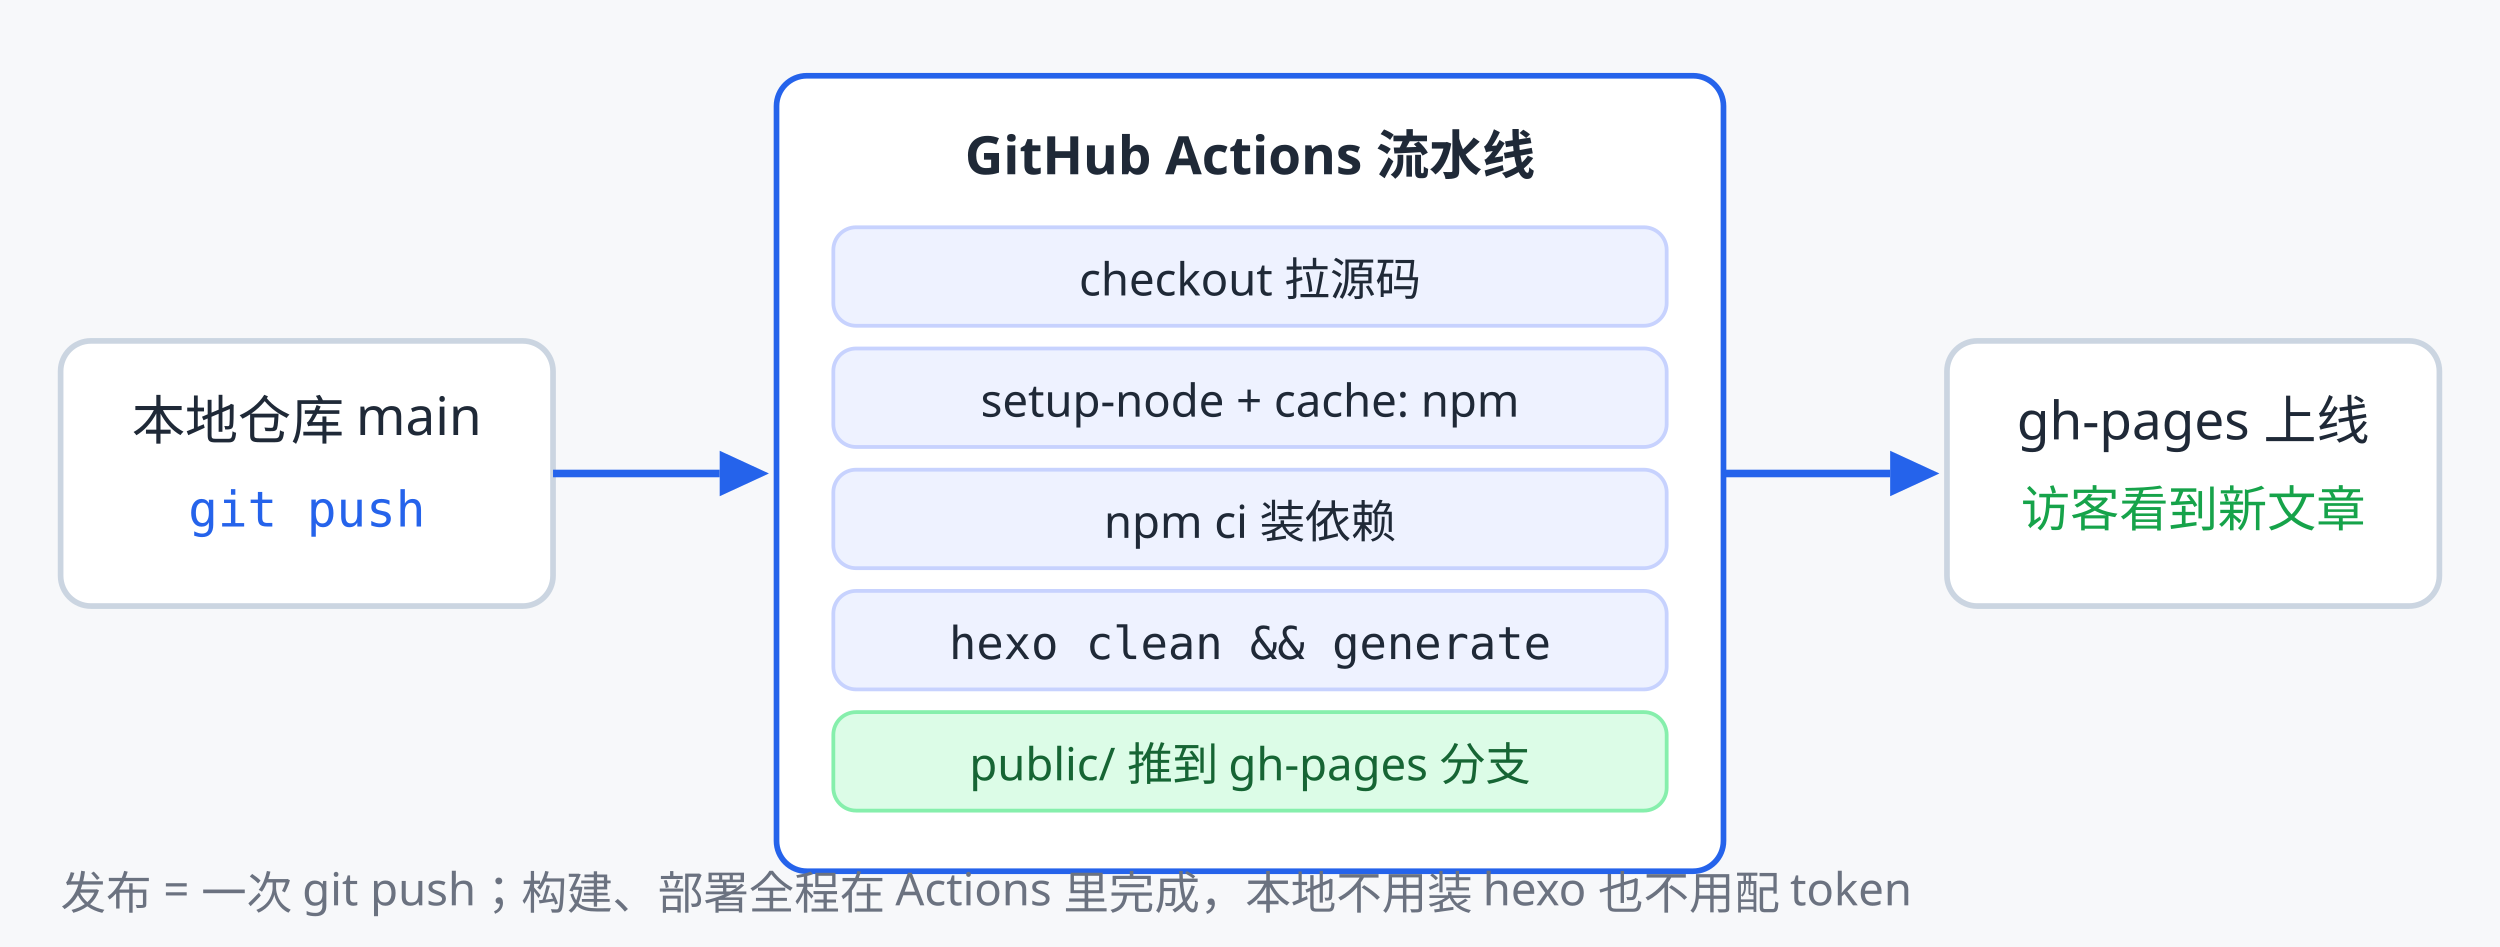
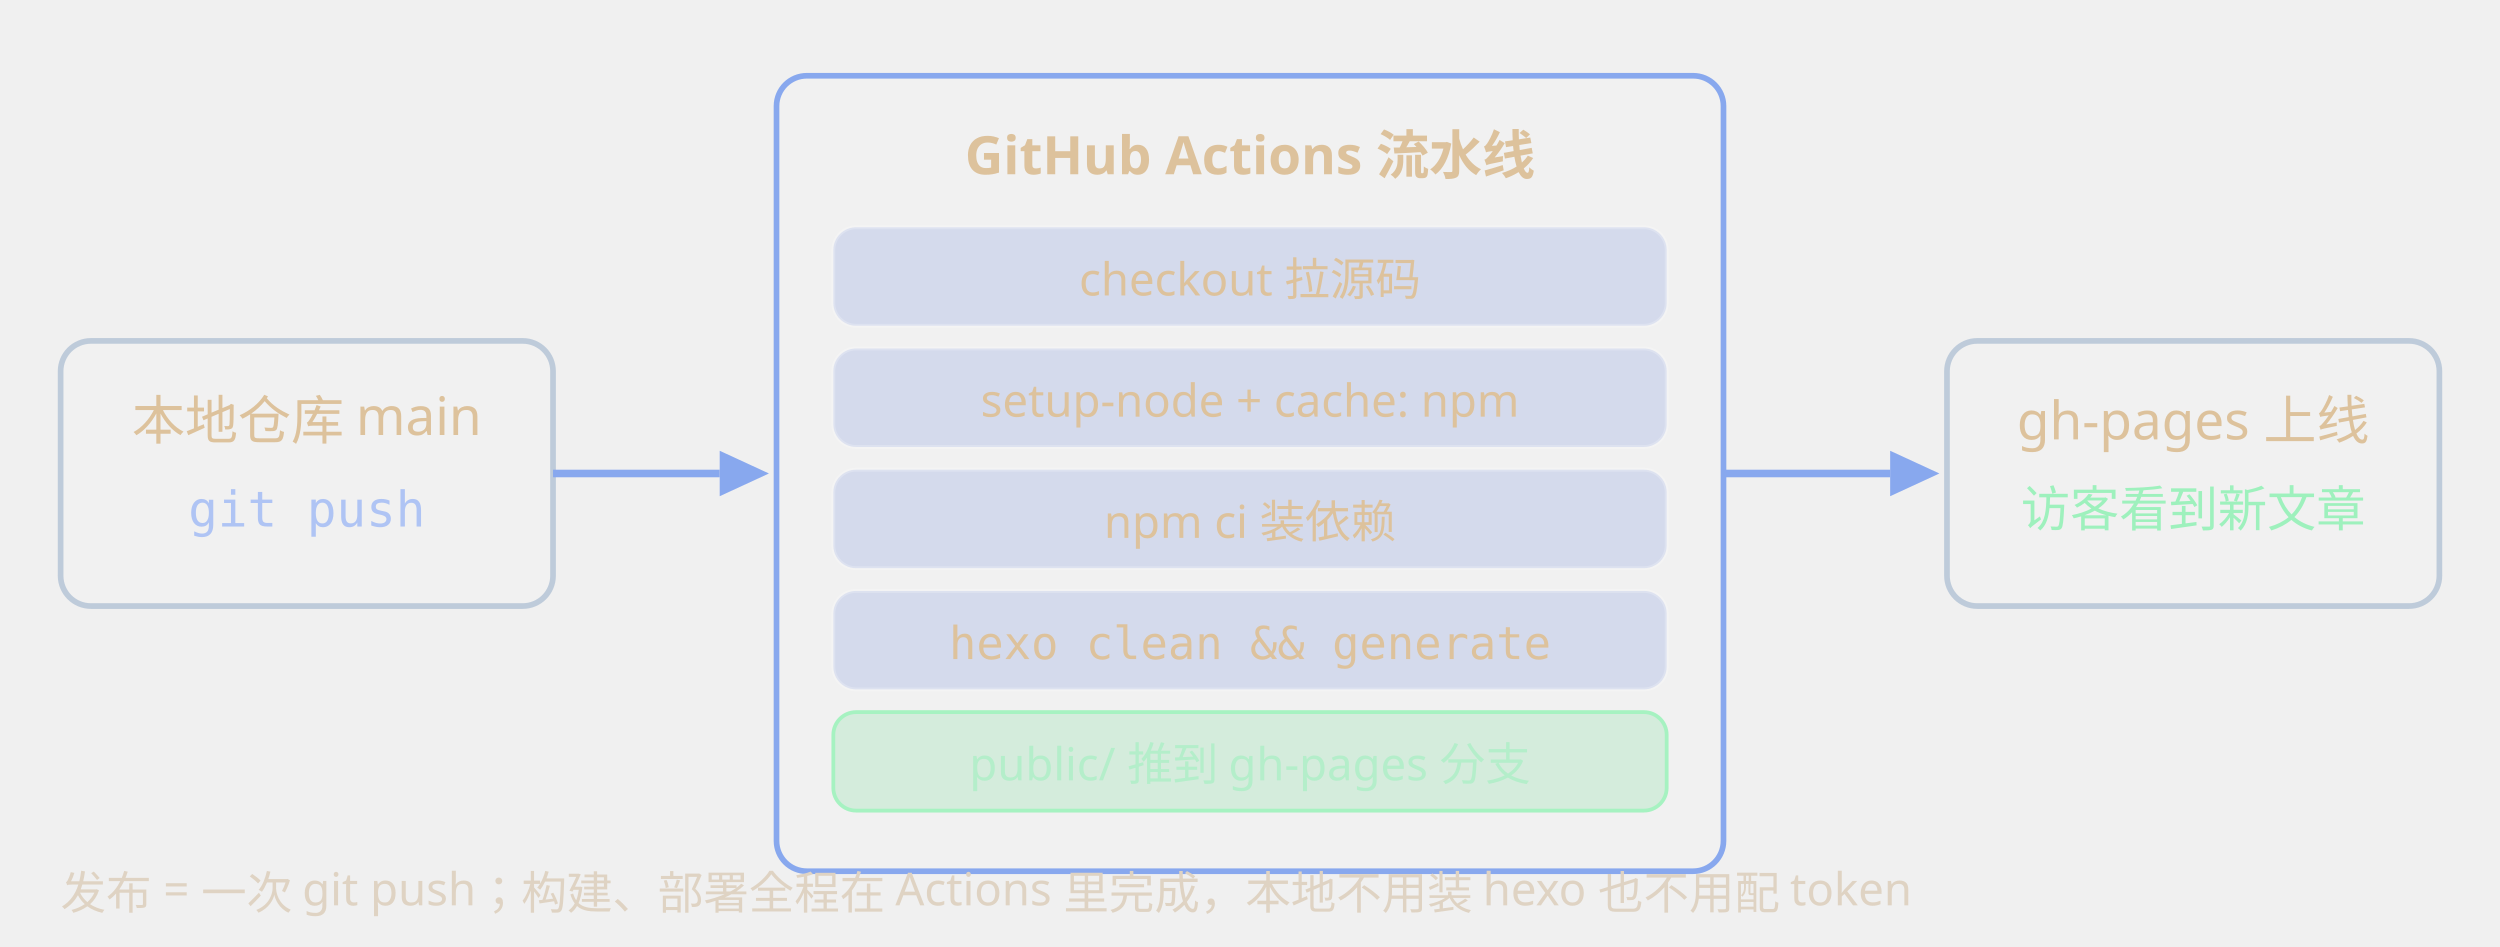
<svg xmlns="http://www.w3.org/2000/svg" viewBox="0 0 660 250" font-family="PingFang SC, Microsoft YaHei, sans-serif">
-   <rect width="660" height="250" fill="#f7f8fa" />
-   <rect x="16" y="90" width="130" height="70" rx="8" fill="#ffffff" stroke="#cbd5e1" stroke-width="1.5" />
-   <text x="81" y="116" text-anchor="middle" font-size="14" fill="#1f2937">本地仓库 main</text>
-   <text x="81" y="139" text-anchor="middle" font-size="13" fill="#2563eb" font-family="Menlo, monospace">git push</text>
-   <line x1="146" y1="125" x2="190" y2="125" stroke="#2563eb" stroke-width="2" />
-   <polygon points="190,119 203,125 190,131" fill="#2563eb" />
-   <rect x="205" y="20" width="250" height="210" rx="8" fill="#ffffff" stroke="#2563eb" stroke-width="1.5" />
-   <text x="330" y="46" text-anchor="middle" font-size="14" fill="#1f2937" font-weight="bold">GitHub Actions 流水线</text>
-   <rect x="220" y="60" width="220" height="26" rx="6" fill="#eef2ff" stroke="#c7d2fe" />
-   <text x="330" y="78" text-anchor="middle" font-size="12" fill="#1f2937">checkout 拉源码</text>
-   <rect x="220" y="92" width="220" height="26" rx="6" fill="#eef2ff" stroke="#c7d2fe" />
-   <text x="330" y="110" text-anchor="middle" font-size="12" fill="#1f2937">setup-node + cache: npm</text>
-   <rect x="220" y="124" width="220" height="26" rx="6" fill="#eef2ff" stroke="#c7d2fe" />
-   <text x="330" y="142" text-anchor="middle" font-size="12" fill="#1f2937">npm ci 装依赖</text>
-   <rect x="220" y="156" width="220" height="26" rx="6" fill="#eef2ff" stroke="#c7d2fe" />
-   <text x="330" y="174" text-anchor="middle" font-size="12" fill="#1f2937" font-family="Menlo, monospace">hexo clean &amp;&amp; generate</text>
-   <rect x="220" y="188" width="220" height="26" rx="6" fill="#dcfce7" stroke="#86efac" />
-   <text x="330" y="206" text-anchor="middle" font-size="12" fill="#166534">public/ 推到 gh-pages 分支</text>
-   <line x1="455" y1="125" x2="499" y2="125" stroke="#2563eb" stroke-width="2" />
-   <polygon points="499,119 512,125 499,131" fill="#2563eb" />
-   <rect x="514" y="90" width="130" height="70" rx="8" fill="#ffffff" stroke="#cbd5e1" stroke-width="1.5" />
-   <text x="579" y="116" text-anchor="middle" font-size="14" fill="#1f2937">gh-pages 上线</text>
-   <text x="579" y="139" text-anchor="middle" font-size="13" fill="#16a34a">访客看到新文章</text>
-   <text x="16" y="240" font-size="12" fill="#6b7280">发布 = 一次 git push；构建、部署全程在 Actions 里完成，本地不用装 hexo 也不用配 token</text>
+   <rect x="16" y="90" width="130" height="70" rx="8" fill="rgba(255,255,255,0.07)" stroke="#BECBDA" stroke-width="1.5" />
+   <text x="81" y="116" text-anchor="middle" font-size="14" fill="#DDC29C">本地仓库 main</text>
+   <text x="81" y="139" text-anchor="middle" font-size="13" fill="#AFC4F4" font-family="Menlo, monospace">git push</text>
+   <line x1="146" y1="125" x2="190" y2="125" stroke="#88A8EE" stroke-width="2" />
+   <polygon points="190,119 203,125 190,131" fill="#88A8EE" />
+   <rect x="205" y="20" width="250" height="210" rx="8" fill="rgba(255,255,255,0.07)" stroke="#88A8EE" stroke-width="1.5" />
+   <text x="330" y="46" text-anchor="middle" font-size="14" fill="#DDC29C" font-weight="bold">GitHub Actions 流水线</text>
+   <rect x="220" y="60" width="220" height="26" rx="6" fill="rgba(98,126,218,0.20)" stroke="rgba(255,255,255,0.22)" />
+   <text x="330" y="78" text-anchor="middle" font-size="12" fill="#DDC29C">checkout 拉源码</text>
+   <rect x="220" y="92" width="220" height="26" rx="6" fill="rgba(98,126,218,0.20)" stroke="rgba(255,255,255,0.22)" />
+   <text x="330" y="110" text-anchor="middle" font-size="12" fill="#DDC29C">setup-node + cache: npm</text>
+   <rect x="220" y="124" width="220" height="26" rx="6" fill="rgba(98,126,218,0.20)" stroke="rgba(255,255,255,0.22)" />
+   <text x="330" y="142" text-anchor="middle" font-size="12" fill="#DDC29C">npm ci 装依赖</text>
+   <rect x="220" y="156" width="220" height="26" rx="6" fill="rgba(98,126,218,0.20)" stroke="rgba(255,255,255,0.22)" />
+   <text x="330" y="174" text-anchor="middle" font-size="12" fill="#DDC29C" font-family="Menlo, monospace">hexo clean &amp;&amp; generate</text>
+   <rect x="220" y="188" width="220" height="26" rx="6" fill="rgba(98,218,139,0.20)" stroke="#A6F2C1" />
+   <text x="330" y="206" text-anchor="middle" font-size="12" fill="#B4EECA">public/ 推到 gh-pages 分支</text>
+   <line x1="455" y1="125" x2="499" y2="125" stroke="#88A8EE" stroke-width="2" />
+   <polygon points="499,119 512,125 499,131" fill="#88A8EE" />
+   <rect x="514" y="90" width="130" height="70" rx="8" fill="rgba(255,255,255,0.07)" stroke="#BECBDA" stroke-width="1.5" />
+   <text x="579" y="116" text-anchor="middle" font-size="14" fill="#DDC29C">gh-pages 上线</text>
+   <text x="579" y="139" text-anchor="middle" font-size="13" fill="#9EF1BD">访客看到新文章</text>
+   <text x="16" y="240" font-size="12" fill="#DFD3C3">发布 = 一次 git push；构建、部署全程在 Actions 里完成，本地不用装 hexo 也不用配 token</text>
</svg>
